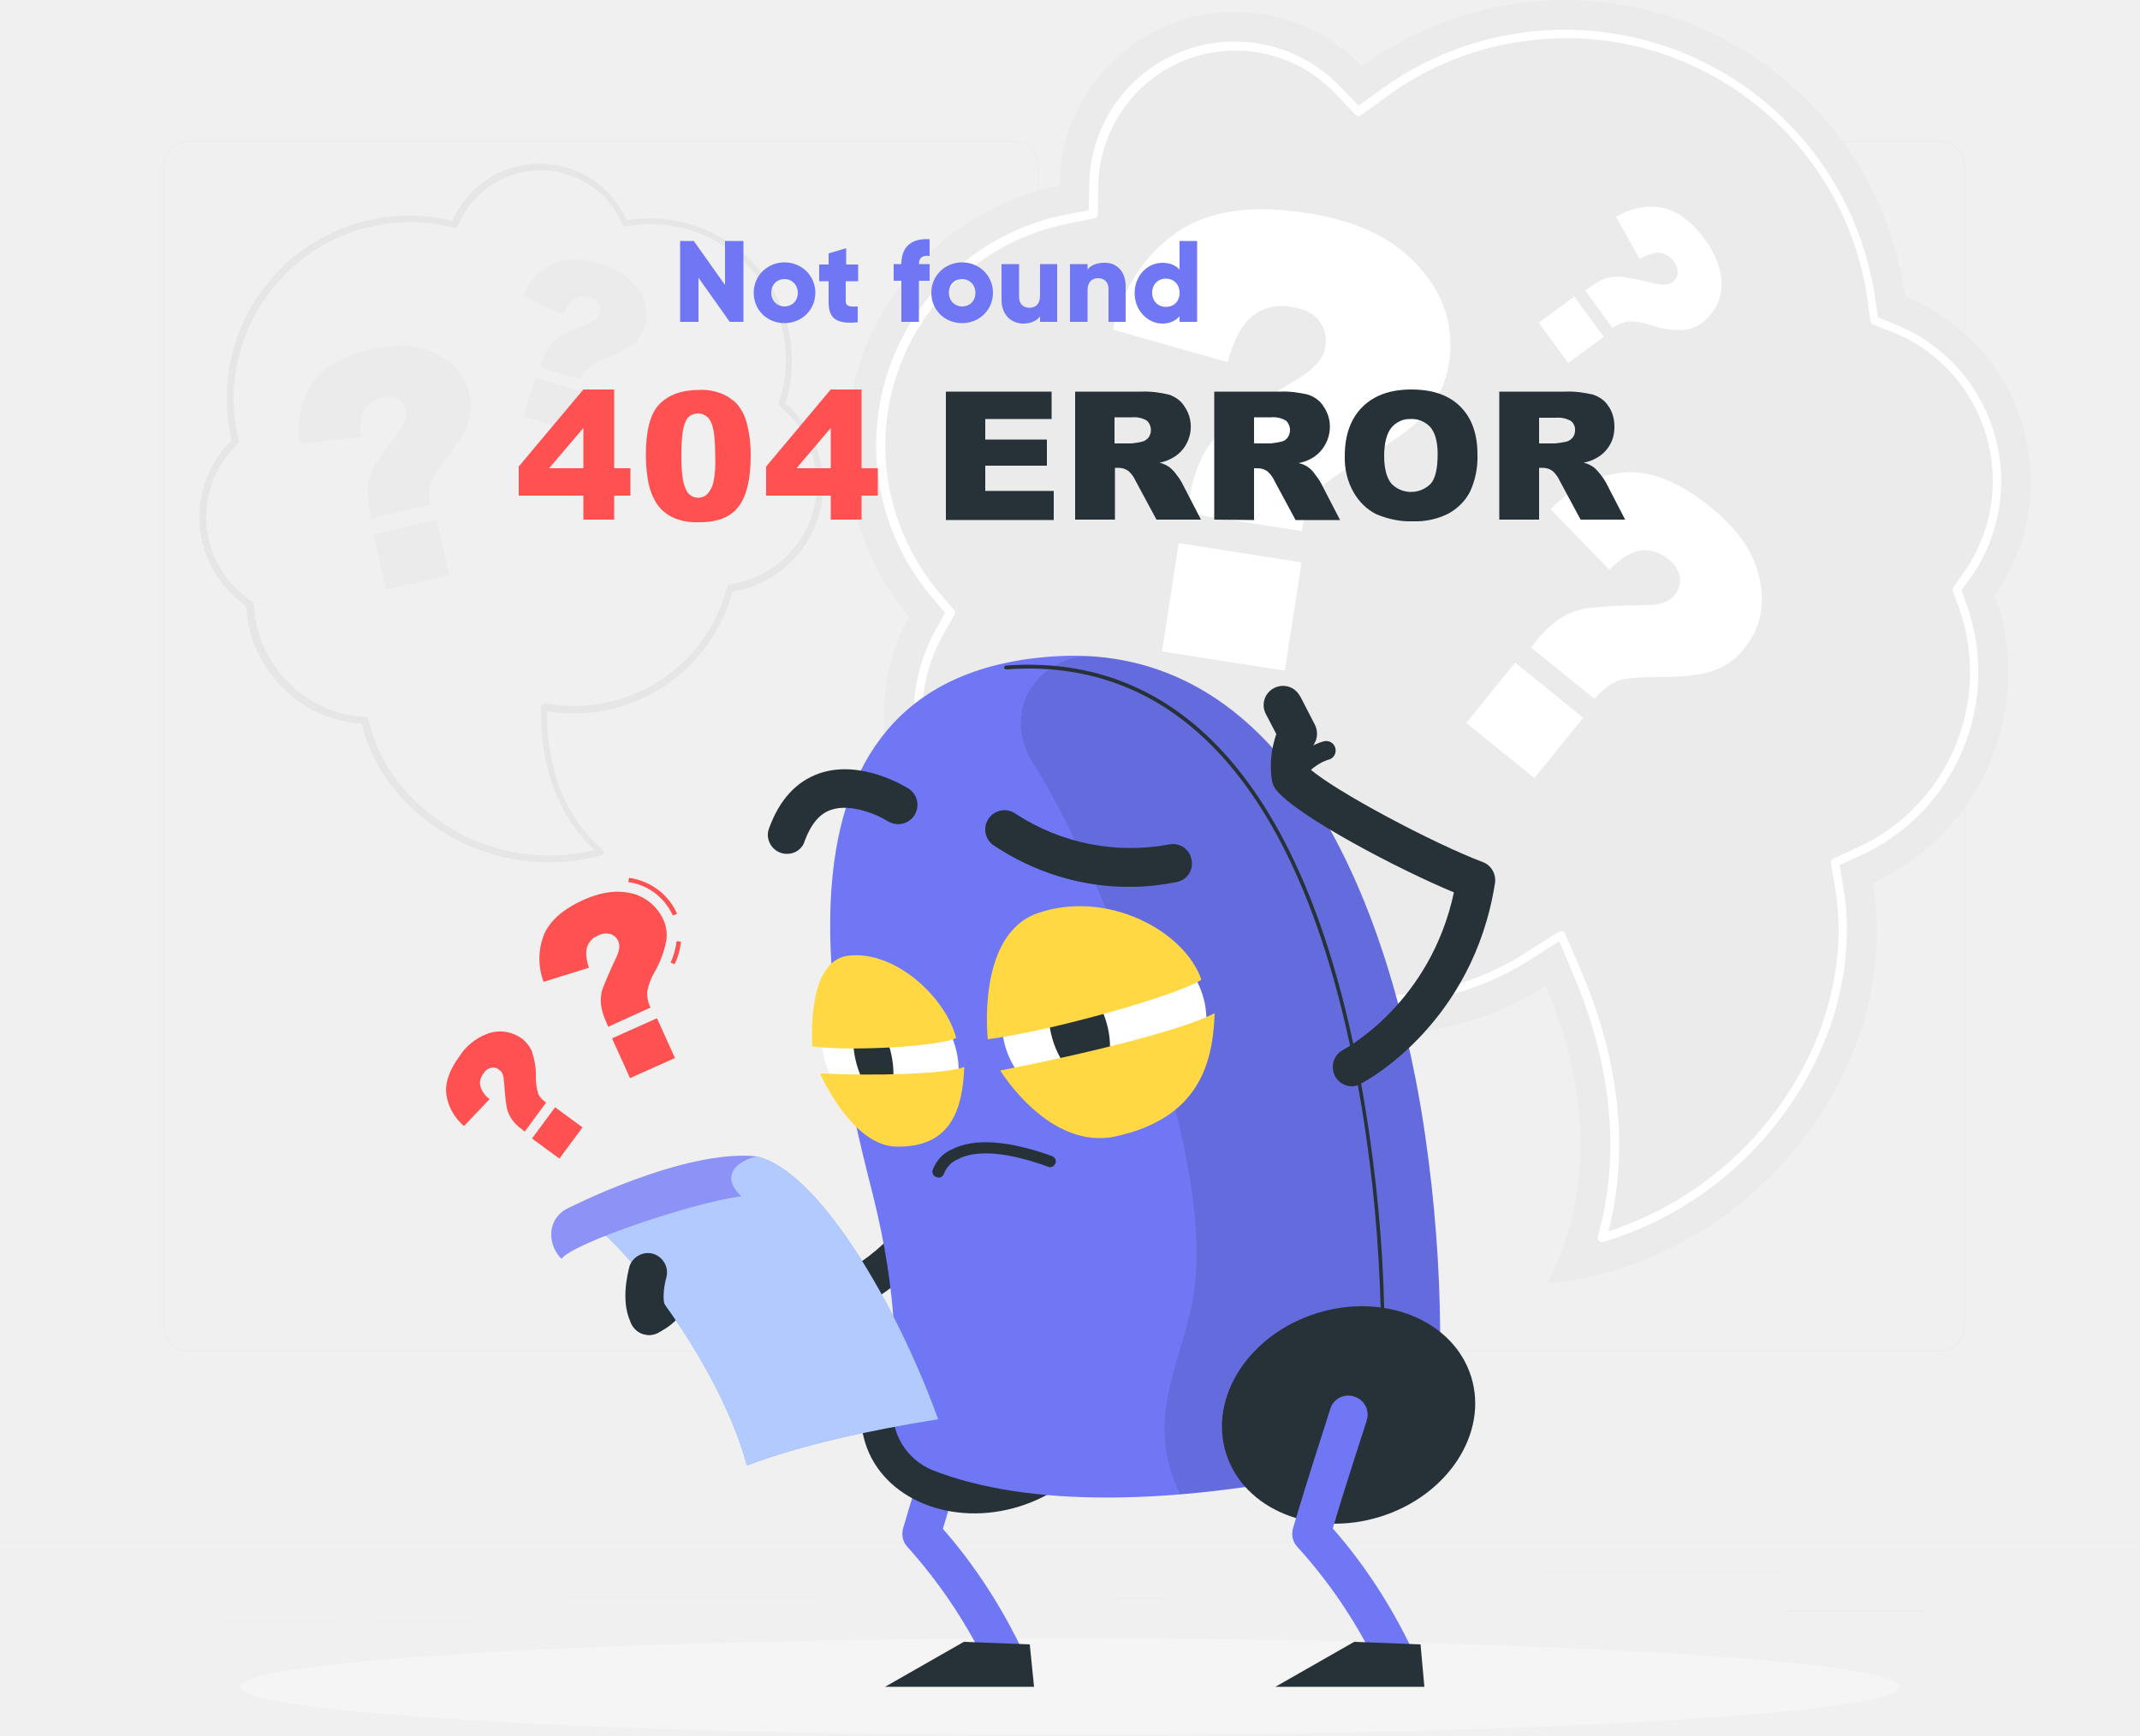
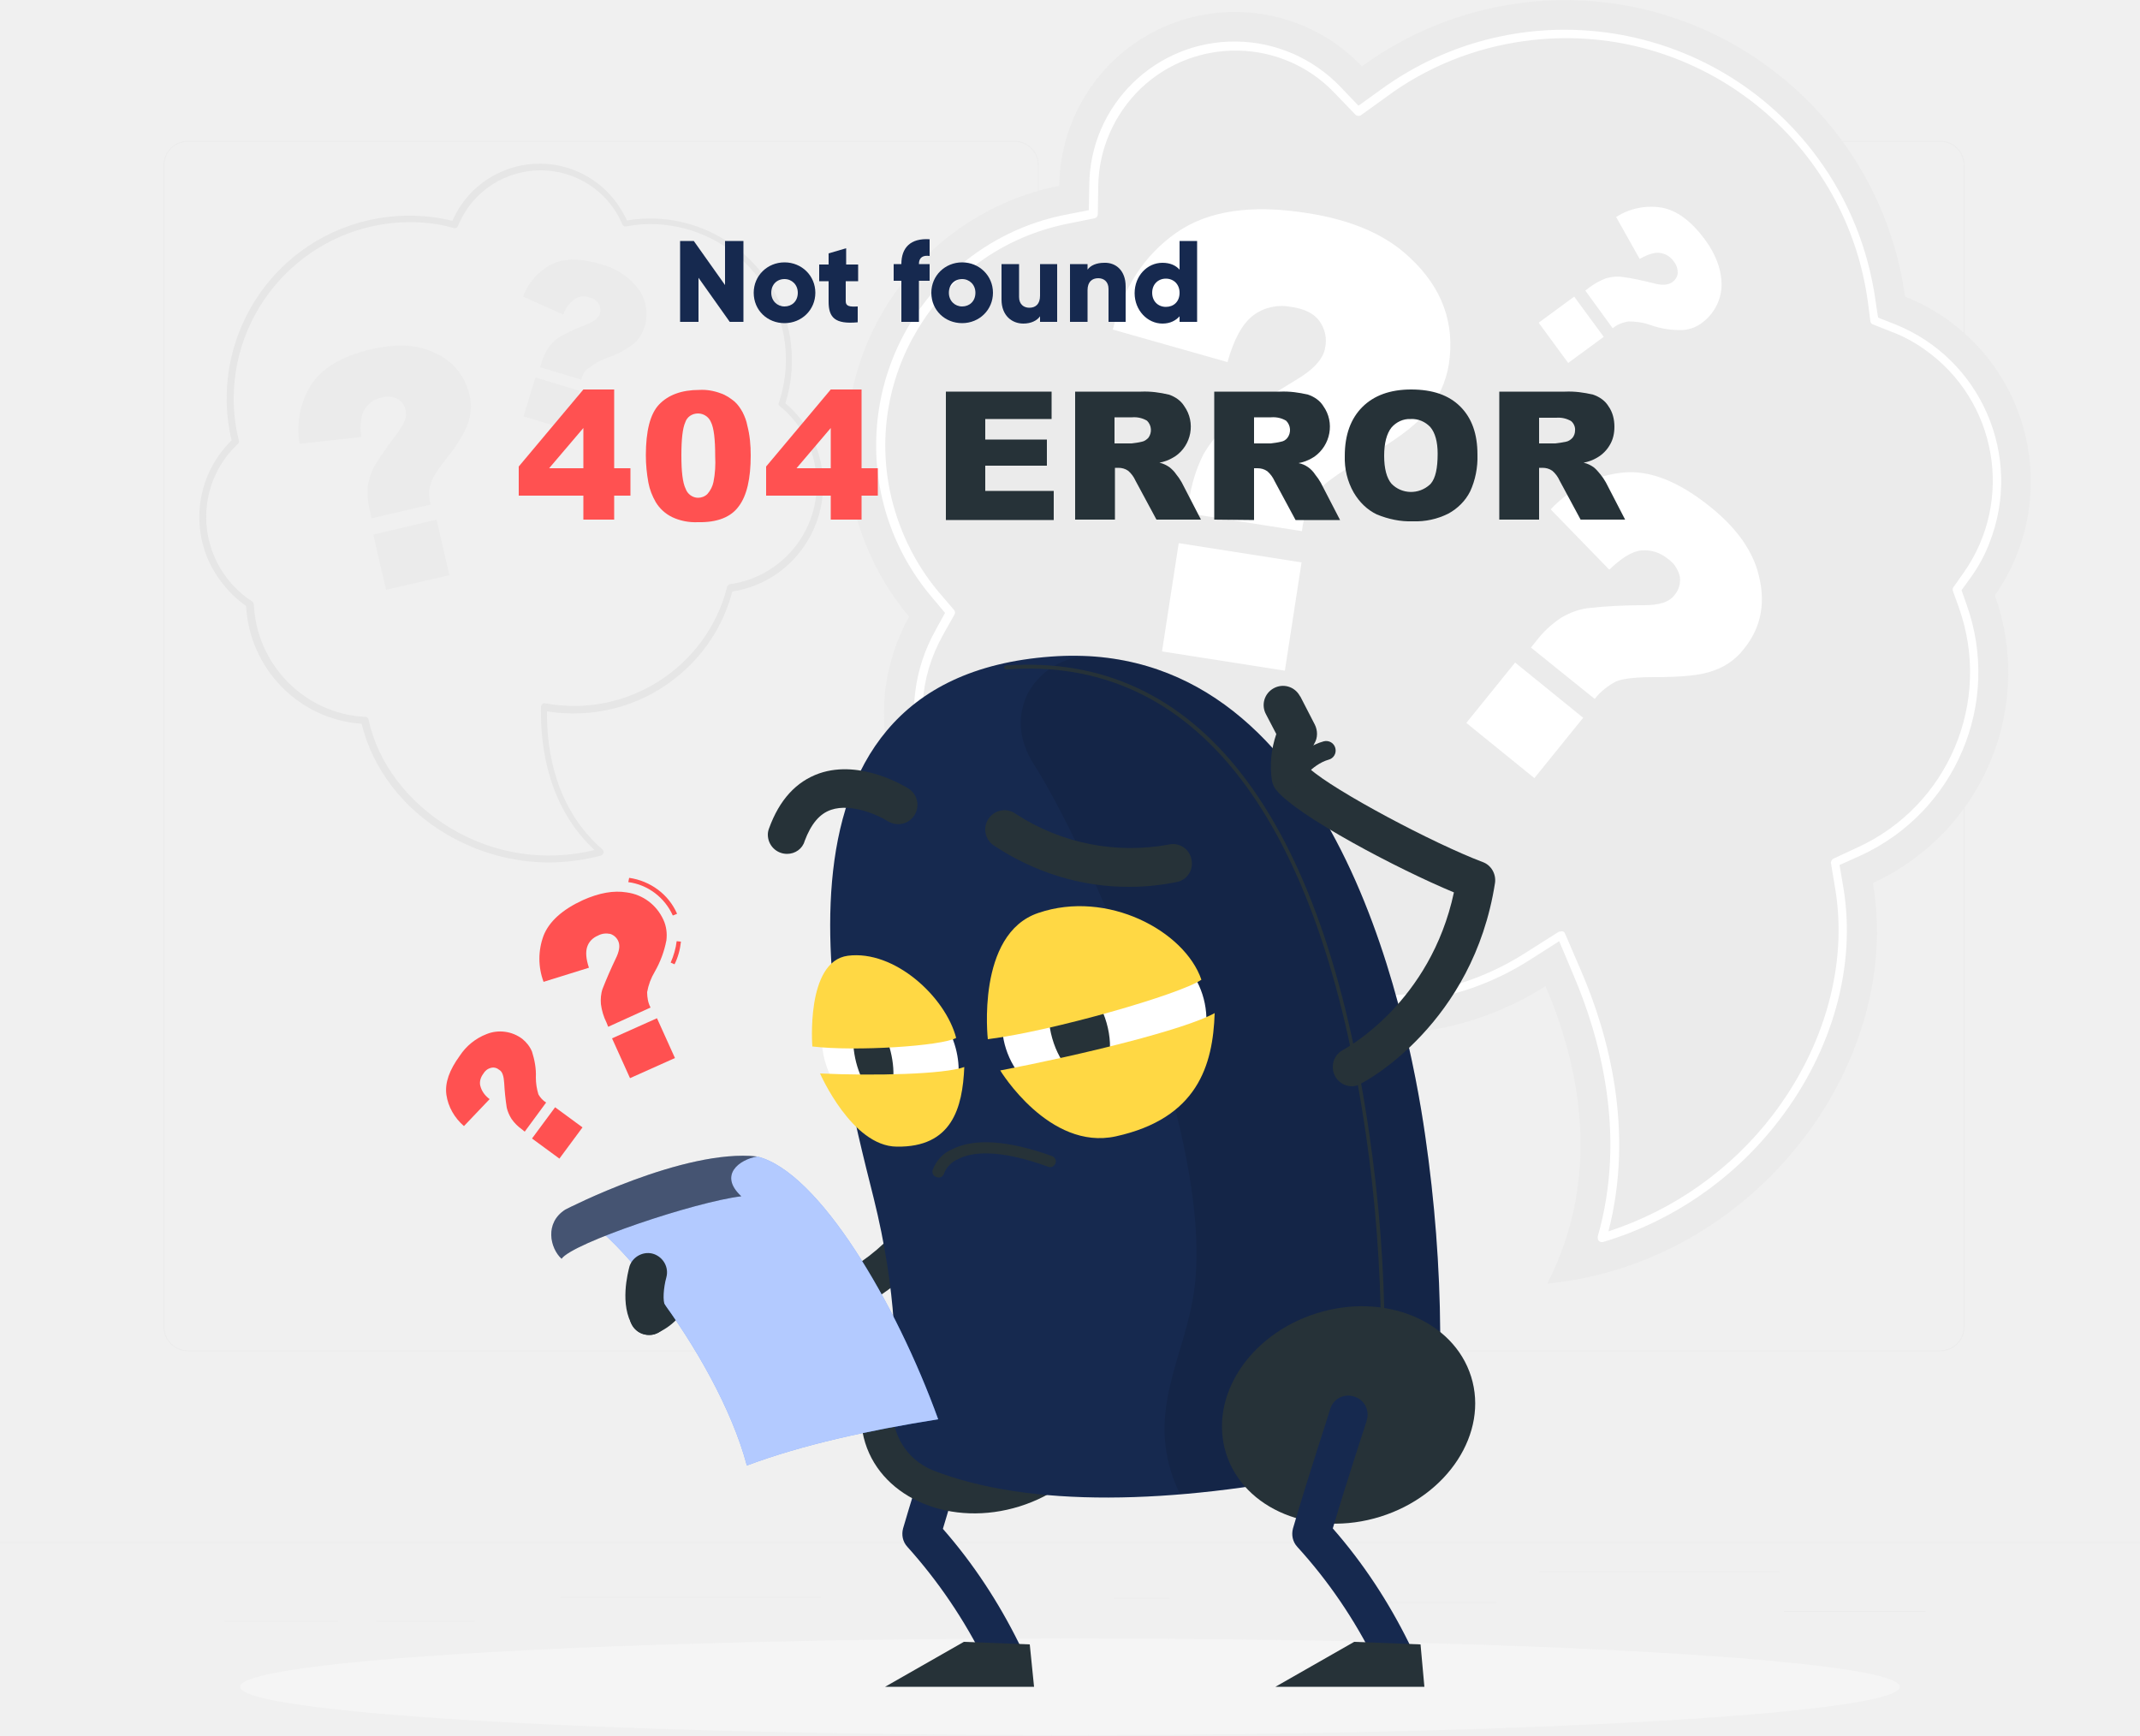
<svg xmlns="http://www.w3.org/2000/svg" version="1.1" id="Layer_1" x="0px" y="0px" viewBox="0 0 500 405.5" style="enable-background:new 0 0 500 405.5;" xml:space="preserve">
  <style type="text/css">
	.st0{fill:#EBEBEB;}
	.st1{fill:#FFFFFF;}
	.st2{fill:#E6E6E6;}
	.st3{fill:#F5F5F5;}
	.st4{fill:#FF5151;}
- 	.st5{fill:#6F77F4;}
+ 	.st5{fill:#16294f;}
	.st6{fill:#263238;}
	.st7{opacity:0.1;enable-background:new    ;}
	.st8{fill:#FFD844;}
	.st9{fill:#407BFF;}
	.st10{opacity:0.6;fill:#FFFFFF;enable-background:new    ;}
	.st11{opacity:0.2;fill:#FFFFFF;enable-background:new    ;}
	.st12{enable-background:new    ;}
</style>
  <g>
    <g id="freepik--background-complete--inject-91">
      <rect id="Rectangle_2156" y="360.3" class="st0" width="500" height="0.2" />
      <rect id="Rectangle_2157" x="416.8" y="376.4" class="st0" width="33.1" height="0.2" />
      <rect id="Rectangle_2158" x="260.3" y="373.3" class="st0" width="12.9" height="0.2" />
      <rect id="Rectangle_2159" x="322.5" y="374.3" class="st0" width="27.1" height="0.2" />
      <rect id="Rectangle_2160" x="359.7" y="367.1" class="st0" width="56.1" height="0.2" />
      <rect id="Rectangle_2161" x="52.5" y="378.7" class="st0" width="26.5" height="0.2" />
      <rect id="Rectangle_2162" x="87.9" y="378.7" class="st0" width="23" height="0.2" />
      <rect id="Rectangle_2163" x="131" y="373.1" class="st0" width="60.8" height="0.2" />
      <path id="Path_8777" class="st0" d="M237,315.7H43.9c-3.1,0-5.7-2.6-5.7-5.7V38.6c0-3.1,2.6-5.7,5.7-5.7H237    c3.2,0,5.7,2.6,5.7,5.7l0,0V310C242.7,313.1,240.2,315.7,237,315.7z M43.9,33.1c-3,0-5.5,2.4-5.5,5.5V310c0,3,2.4,5.5,5.5,5.5H237    c3,0,5.5-2.4,5.5-5.5V38.6c0-3-2.4-5.5-5.5-5.5H43.9z" />
      <path id="Path_8778" class="st0" d="M453.3,315.7H260.2c-3.2,0-5.7-2.6-5.7-5.7V38.6c0-3.1,2.6-5.7,5.7-5.7h193.1    c3.1,0,5.7,2.5,5.7,5.7V310C459,313.1,456.5,315.7,453.3,315.7z M260.2,33.1c-3,0-5.5,2.4-5.5,5.5V310c0,3,2.4,5.5,5.5,5.5h193.1    c3,0,5.5-2.4,5.5-5.5V38.6c0-3-2.4-5.5-5.5-5.5H260.2z" />
      <path id="Path_8779" class="st0" d="M467.1,172.1c3.1-10.8,2.8-22.4-1-33c14.7-21,9.6-50-11.5-64.7c-3-2.1-6.2-3.8-9.5-5.1    c-6.1-44-46.6-74.6-90.5-68.5c-13.2,1.8-25.7,6.9-36.4,14.7c-15.6-16.4-41.6-17-58-1.4c-8,7.7-12.6,18.2-12.7,29.3    c-33.5,6.7-55.2,39.4-48.5,72.9c2.1,10.2,6.7,19.8,13.4,27.8c-12.5,22.5-4.4,50.9,18.1,63.3c10.3,5.7,22.4,7.3,33.8,4.5    c22.3,30.8,64.7,38.9,96.8,18.5c7.5,17.5,13.7,43.7,0.4,69.5c48.4-4.7,83.3-51.1,76.1-93.6C452,199.7,462.7,187.2,467.1,172.1z" />
      <path id="Path_8780" class="st1" d="M374.3,290.2c-0.6,0-1-0.4-1-1c0-0.1,0-0.2,0-0.3c6.8-23.7,0.6-46.5-5.8-61.4l-3.2-7.6    l-6.9,4.4c-28.9,18.4-67.2,11.1-87.4-16.6l-2.8-3.8l-4.6,1.1c-21.2,5.3-42.7-7.6-47.9-28.8c-2.4-9.7-1.1-20,3.8-28.8l2.3-4.2    l-3.1-3.7c-19.6-23.2-16.7-57.8,6.5-77.4c7.1-6,15.5-10.1,24.6-11.9l5.6-1.1l0.1-5.7c0.1-18.8,15.5-33.9,34.3-33.7    c9.2,0.1,18,3.9,24.4,10.6l4.2,4.4l5-3.6C355-2.8,400.8,4.3,424.7,36.9c7.2,9.8,11.8,21.2,13.5,33.3l0.6,4l3.8,1.5    c20.3,8,30.2,31,22.2,51.2c-1.1,2.9-2.6,5.6-4.4,8.1l-2.1,2.9l1.2,3.4c8.2,23-2.6,48.4-24.8,58.6l-4.9,2.2l0.9,5.3    c3,18.1-2.4,37.9-15,54.3c-10.4,13.6-24.8,23.6-41.2,28.5C374.5,290.2,374.4,290.2,374.3,290.2L374.3,290.2z M364.8,217.6    c0.4-0.1,0.8,0.2,0.9,0.6l3.7,8.6c6.4,14.8,12.5,37.3,6.4,60.9c15.3-5,28.7-14.5,38.4-27.2c12.2-16,17.5-35.2,14.6-52.8l-1-6    c-0.1-0.4,0.2-0.9,0.6-1.1l5.6-2.6c21.2-9.7,31.5-34,23.7-56l-1.4-3.9c-0.1-0.3-0.1-0.6,0.1-0.9l2.4-3.4    c11.9-16.9,7.8-40.3-9.2-52.2c-2.4-1.7-5-3.1-7.7-4.1l-4.3-1.7c-0.3-0.1-0.6-0.4-0.6-0.8l-0.6-4.6c-5.4-39-41.3-66.2-80.3-60.8    c-11.7,1.6-22.9,6.1-32.4,13.2l-5.7,4.1c-0.4,0.3-1,0.2-1.3-0.1l-4.9-5.1c-12.2-12.8-32.5-13.2-45.3-1c-6.2,6-9.8,14.2-9.9,22.8    l-0.1,6.5c0,0.5-0.3,0.9-0.8,1l-6.4,1.3c-28.6,5.8-47.2,33.7-41.4,62.3c1.8,8.7,5.7,16.9,11.4,23.7l3.6,4.2    c0.3,0.3,0.3,0.8,0.1,1.1l-2.7,4.8c-1.4,2.5-2.5,5.1-3.3,7.8c-5.8,19.9,5.7,40.8,25.7,46.5c6.3,1.8,13,2,19.5,0.4l5.2-1.3    c0.4-0.1,0.8,0.1,1,0.4l3.2,4.4c19.5,27,56.6,34,84.7,16.1l7.9-5C364.4,217.7,364.6,217.6,364.8,217.6L364.8,217.6z" />
      <path id="Path_8781" class="st1" d="M304.2,124.1l-26.8-4.2l0.4-2.7c0.5-3.8,1.6-7.5,3.3-10.9c1.5-2.7,3.5-5.1,5.8-7.1    c2.4-2,7.6-5.4,15.7-10.3c4.3-2.5,6.6-5.1,7-7.6c0.5-2.2,0-4.5-1.4-6.4c-1.3-1.7-3.5-2.8-6.6-3.2c-3.1-0.6-6.3,0.1-8.8,2    s-4.5,5.5-6,10.9L260,77c2.5-9.9,7.4-17.4,14.8-22.6s17.6-6.7,30.7-4.6c10.3,1.6,18.2,5,23.8,10.3c7.7,7.1,10.7,15.5,9.2,25.1    c-0.7,4.1-2.4,7.9-5.1,11c-2.8,3.4-8,7.2-15.7,11.5c-5.3,3-8.8,5.6-10.4,7.7C305.6,118,304.5,121,304.2,124.1L304.2,124.1z     M275.4,126.9l28.7,4.5l-3.9,25.3l-28.7-4.5L275.4,126.9z" />
      <path id="Path_8782" class="st1" d="M372.6,163.3l-14.9-12l1.2-1.5c1.6-2.1,3.6-4,5.9-5.5c1.9-1.1,3.9-1.9,6.1-2.2    c4.4-0.5,8.8-0.7,13.2-0.7c3.5,0,5.8-0.7,7-2.2c1.1-1.2,1.6-2.8,1.4-4.4c-0.4-1.8-1.4-3.3-2.9-4.3c-1.7-1.4-3.9-2.1-6.1-1.9    c-2.2,0.2-4.7,1.8-7.5,4.5L362.3,119c5-5.2,10.7-8,17-8.6s13.1,2.2,20.4,8.1c5.7,4.6,9.3,9.5,10.9,14.7c2.1,7.1,1.1,13.3-3.3,18.6    c-1.8,2.3-4.3,4-7,4.9c-2.9,1.1-7.4,1.5-13.6,1.5c-4.3,0-7.4,0.3-9.1,1C375.7,160.2,373.9,161.6,372.6,163.3L372.6,163.3z     M354,154.8l15.9,12.9l-11.4,14.1l-15.9-12.9L354,154.8z" />
      <path id="Path_8783" class="st1" d="M376.8,76.7l-6.4-8.8l0.9-0.7c1.2-0.9,2.6-1.7,4-2.2c1.2-0.3,2.4-0.5,3.7-0.3    c2.5,0.3,5,0.9,7.4,1.5c1.9,0.5,3.3,0.4,4.2-0.2c0.8-0.5,1.3-1.3,1.4-2.2c0-1-0.3-2-1-2.8c-0.7-1-1.8-1.7-3.1-1.9    c-1.2-0.2-2.9,0.3-4.8,1.4l-5.5-9.8c3.1-2,6.9-2.8,10.6-2.2c3.5,0.6,6.9,3.1,10.1,7.4c2.5,3.4,3.7,6.6,3.9,9.7    c0.3,3.8-1.4,7.5-4.5,9.8c-1.3,1-2.9,1.6-4.5,1.7c-2.6,0.1-5.2-0.3-7.7-1.2c-1.7-0.6-3.4-0.8-5.1-0.8    C378.9,75.4,377.7,75.9,376.8,76.7z M367.8,69.3l6.9,9.4l-8.3,6.1l-6.9-9.4L367.8,69.3z" />
      <path id="Path_8784" class="st2" d="M128.3,201.5c-8.5,0-16.7-2.3-24-6.6c-10.2-6-17.3-15.4-19.8-25.8c-14.6-1-26.2-12.8-27-27.5    c-2.1-1.5-4-3.3-5.6-5.4c-7.9-10-6.9-24.4,2.2-33.3c-5.4-23,8.8-46,31.8-51.4c6.5-1.5,13.3-1.5,19.8,0.1    c4.9-11.3,18.1-16.4,29.3-11.5c3.4,1.5,6.4,3.8,8.7,6.8c1.1,1.4,2,3,2.8,4.6c18.1-3,35.1,9.3,38.1,27.3c0.8,5.1,0.5,10.4-1.1,15.4    c10.6,9,11.8,24.9,2.8,35.5c-3.9,4.6-9.3,7.6-15.2,8.5c-2.1,8.1-6.9,15.3-13.5,20.4c-8.4,6.6-19.2,9.3-29.8,7.6    c-0.1,9.7,2.2,22.9,13,32.3c0.2,0.2,0.3,0.5,0.2,0.8s-0.3,0.5-0.6,0.6C136.6,200.9,132.5,201.5,128.3,201.5L128.3,201.5z     M95.7,51.9C73,52,54.6,70.5,54.6,93.2c0,3.3,0.4,6.5,1.2,9.7c0.1,0.3,0,0.6-0.2,0.8c-8.9,8.3-9.9,22-2.4,31.6    c1.6,2,3.5,3.8,5.7,5.2c0.2,0.1,0.3,0.4,0.4,0.6c0.6,14.2,11.9,25.7,26.1,26.4c0.4,0,0.6,0.3,0.7,0.6c2.2,10.2,9.2,19.4,19.2,25.4    c10.1,6.1,22.2,7.9,33.6,5.1c-10.7-10-12.7-23.7-12.5-33.5c0-0.4,0.4-0.8,0.8-0.8h0.1c19.1,3.6,37.8-8.3,42.6-27.2    c0.1-0.3,0.3-0.5,0.6-0.6c12.9-1.8,21.9-13.7,20.1-26.6c-0.8-5.9-3.8-11.3-8.4-15c-0.3-0.2-0.4-0.5-0.2-0.9    c5.5-16.5-3.4-34.4-20-40c-5.1-1.7-10.5-2.1-15.7-1.1c-0.4,0.1-0.7-0.1-0.9-0.5C141,42,128.9,37,118.3,41.4    c-5.1,2.1-9.2,6.2-11.3,11.4c-0.2,0.4-0.5,0.6-0.9,0.5C102.7,52.3,99.2,51.9,95.7,51.9z" />
      <path id="Path_8785" class="st0" d="M100.6,117.9l-13.8,3.2l-0.3-1.4c-0.5-1.9-0.7-3.9-0.6-5.9c0.2-1.6,0.7-3.1,1.4-4.6    c1.7-2.8,3.6-5.5,5.6-8.1c1.6-2.1,2.2-3.8,1.9-5.1c-0.2-1.2-0.9-2.2-1.9-2.8c-1.2-0.6-2.6-0.7-3.8-0.3c-1.6,0.3-3,1.3-3.9,2.7    c-0.9,1.4-1.1,3.6-0.8,6.5L70,103.7c-0.8-4.8,0.1-9.7,2.7-13.8c2.5-3.9,7.2-6.7,14-8.3c5.3-1.2,9.8-1.2,13.6,0.3    c5.1,1.9,8.2,5.4,9.4,10.4c0.5,2.1,0.4,4.3-0.3,6.4c-0.7,2.2-2.4,5.1-5.3,8.7c-2,2.5-3.2,4.4-3.5,5.8    C100.1,114.6,100.2,116.3,100.6,117.9z M87.2,124.9l14.8-3.5l3,13l-14.8,3.4L87.2,124.9z" />
      <path id="Path_8786" class="st0" d="M135.8,88.7l-9.6-2.9l0.3-1c0.4-1.4,1-2.6,1.8-3.8c0.7-0.9,1.5-1.7,2.5-2.3    c2-1.1,4.1-2.1,6.3-2.9c1.7-0.7,2.7-1.5,3-2.4c0.3-0.8,0.2-1.7-0.2-2.4c-0.5-0.8-1.3-1.3-2.2-1.5c-1.1-0.4-2.3-0.3-3.3,0.3    c-1.3,0.9-2.3,2.2-2.8,3.7l-9.4-4.2c1.2-3.2,3.5-5.9,6.6-7.5c2.9-1.5,6.8-1.5,11.5-0.1c3.2,0.8,6,2.5,8.2,5    c2.4,2.6,3.1,6.3,2.1,9.7c-0.5,1.5-1.3,2.8-2.4,3.8c-1.9,1.5-4,2.6-6.3,3.4c-1.5,0.5-2.9,1.3-4.2,2.3    C136.6,86.5,136.1,87.6,135.8,88.7z M125.1,88.2l10.3,3.1l-2.8,9.1l-10.3-3.1L125.1,88.2z" />
    </g>
    <g id="freepik--Shadow--inject-91">
      <ellipse id="freepik--path--inject-91" class="st3" cx="250" cy="394.1" rx="193.9" ry="11.3" />
    </g>
    <g id="freepik--question-marks--inject-91">
      <path id="Path_8787" class="st4" d="M157.6,225.3l-0.9-0.4c0.7-1.6,1.2-3.3,1.4-5l1,0.1C158.9,221.9,158.4,223.7,157.6,225.3z     M157.2,213.9c-1.9-4.2-5.8-7.2-10.4-7.8l0.2-1c4.9,0.7,9.2,3.8,11.2,8.4L157.2,213.9z" />
      <path id="Path_8788" class="st4" d="M152,235.4l-9.9,4.5l-0.4-1c-0.7-1.4-1.1-2.8-1.3-4.3c-0.1-1.2,0-2.5,0.4-3.6    c0.9-2.3,1.9-4.6,3-6.9c0.9-1.8,1.1-3.1,0.7-4.1c-0.3-0.8-1-1.5-1.9-1.8c-1-0.2-2-0.1-2.9,0.4c-1.2,0.5-2.1,1.4-2.5,2.6    c-0.4,1.2-0.3,2.8,0.4,4.9l-10.6,3.3c-1.3-3.5-1.3-7.3,0-10.8c1.3-3.3,4.4-6.1,9.2-8.3c3.8-1.7,7.2-2.3,10.2-1.8    c3.8,0.5,7,2.9,8.6,6.4c0.7,1.5,0.9,3.2,0.7,4.8c-0.5,2.6-1.4,5-2.7,7.3c-0.9,1.5-1.5,3.1-1.8,4.8    C151.2,233,151.4,234.3,152,235.4z M143,242.6l10.5-4.7l4.2,9.3l-10.5,4.7L143,242.6z" />
      <path id="Path_8789" class="st4" d="M127.6,257.6l-5,6.8l-0.6-0.5c-1-0.7-1.8-1.5-2.5-2.5c-0.5-0.8-0.9-1.7-1.1-2.6    c-0.3-1.9-0.5-3.9-0.6-5.8c-0.1-1.5-0.4-2.6-1.1-3c-0.6-0.5-1.3-0.7-2-0.5c-0.8,0.2-1.4,0.7-1.8,1.4c-0.6,0.8-0.9,1.8-0.7,2.7    c0.3,1.3,1.1,2.4,2.2,3.2l-6,6.3c-2.2-1.9-3.7-4.5-4.1-7.3s0.7-5.8,3.1-9.1c1.5-2.3,3.7-4.1,6.3-5.1c2.7-1.1,5.9-0.7,8.3,1.1    c1,0.8,1.8,1.8,2.3,3c0.6,1.9,1,4,0.9,6c0,1.4,0.2,2.7,0.6,4C126.2,256.4,126.8,257.1,127.6,257.6L127.6,257.6z M124.3,266    l5.4-7.3l6.4,4.7l-5.4,7.3L124.3,266z" />
    </g>
    <g id="freepik--Character--inject-91">
      <path id="Path_8790" class="st5" d="M234.1,390.5c-1.7,0-3.2-0.9-4-2.4c-4.8-9.7-10.9-18.7-18.1-26.7c-1.1-1.2-1.4-2.8-1-4.3    c3.4-11.7,8.7-27.7,8.7-27.9c0.7-2.4,3.2-3.7,5.6-3s3.7,3.2,3,5.6c0,0.1-0.1,0.2-0.1,0.3c-0.1,0.1-4.6,13.9-7.9,25.1    c7.1,8.1,13,17.1,17.8,26.8c1.1,2.2,0.3,4.9-2,6.1C235.5,390.4,234.8,390.5,234.1,390.5L234.1,390.5z" />
      <path id="Path_8791" class="st6" d="M241.6,394.1h-34.8l18.4-10.5l15.4,0.6L241.6,394.1z" />
      <ellipse id="Ellipse_218" transform="matrix(0.9544 -0.2984 0.2984 0.9544 -87.4178 83.8236)" class="st6" cx="230.8" cy="328.2" rx="30" ry="24.9" />
      <path id="Path_8792" class="st6" d="M151.6,311.9c-2.5,0-4.5-2-4.5-4.5c0-1.8,1.1-3.4,2.8-4.1c1.6-0.7,2.7-2.1,3-3.8    c0.2-2,1.7-3.6,3.7-4c1.1-0.2,2.2-0.5,3.3-0.9c6.1-1.8,13.6-4,37.3,2.7c23.4-13.1,23.6-37.6,23.6-38.6c0-2.5,2-4.5,4.5-4.5l0,0    c2.5,0,4.5,2,4.5,4.4c0,1.3-0.1,32.1-30,47.5c-1,0.5-2.2,0.6-3.3,0.3c-22.6-6.5-29-4.7-34.1-3.2l-1.4,0.4    c-1.3,3.6-4.1,6.4-7.6,7.9C152.9,311.8,152.3,311.9,151.6,311.9z" />
      <path id="Path_8793" class="st5" d="M204.1,279.8c-8.5-33.8-31.2-121.1,41.5-126.4c65.2-4.8,83.1,82,87.4,112    c2.2,15.2,3.4,30.5,3.5,45.8c0.2,16-11.1,29.9-26.8,33c-35.5,7.2-69.1,8.2-91.8-0.7c-6.1-2.5-9.9-8.7-9.2-15.2    C209.6,318.6,209.6,301.9,204.1,279.8z" />
      <path id="Path_8794" class="st7" d="M333,265.4c-4.1-28.3-20.2-107-76.7-112c-6.6-0.7-12.9,2.7-16.1,8.5    c-2.5,4.9-2.4,10.8,1.3,16.6c12.4,19.3,42.1,86,37.6,122.3c-2,16.5-12.4,29.7-3.4,48.3c11.4-1,22.7-2.7,33.9-5    c15.7-3.1,26.9-17,26.8-33C336.3,295.9,335.2,280.6,333,265.4z" />
      <path id="Path_8795" class="st6" d="M323.2,311.7c-0.2,0-0.4-0.2-0.5-0.4c-0.2-15.3-1.3-30.6-3.5-45.8    c-10.8-74.7-39.9-112.4-84.1-109.1c-0.2,0-0.5-0.2-0.5-0.4l0,0c0-0.2,0.2-0.5,0.4-0.5c44.8-3.3,74.2,34.7,85,109.9    c2.2,15.2,3.4,30.5,3.5,45.9C323.6,311.5,323.4,311.7,323.2,311.7L323.2,311.7L323.2,311.7z" />
      <ellipse id="Ellipse_219" transform="matrix(0.9544 -0.2984 0.2984 0.9544 -84.294 109.0897)" class="st6" cx="315.1" cy="330.6" rx="30" ry="24.9" />
      <path id="Path_8796" class="st5" d="M325.3,390.5c-1.7,0-3.2-0.9-4-2.4c-4.8-9.7-10.9-18.7-18.2-26.7c-1.1-1.2-1.4-2.8-1-4.3    c3.4-11.7,8.7-27.7,8.7-27.9c0.7-2.4,3.3-3.7,5.6-2.9c2.4,0.7,3.7,3.3,2.9,5.6v0.1c0,0.1-4.6,13.9-7.9,25.1    c7.1,8.1,13,17.1,17.8,26.8c1.1,2.2,0.3,4.9-2,6.1C326.7,390.4,326,390.5,325.3,390.5L325.3,390.5z" />
      <path id="Path_8797" class="st6" d="M315.9,253.8c-2.5,0-4.5-2-4.5-4.5c0-1.7,0.9-3.2,2.4-4l0,0c0.9-0.5,20.4-11.1,25.9-36.8    c-13-5.4-36.4-17.7-41.5-23.9c-0.5-0.6-0.8-1.3-1-2.1c-0.6-3.7-0.2-7.5,1-11l-2.4-4.6c-1.2-2.2-0.4-4.9,1.8-6.1    c2.2-1.2,4.9-0.4,6.1,1.8c0,0,0,0.1,0.1,0.1l3.4,6.6c0.7,1.4,0.7,3.1-0.1,4.4c-0.9,1.8-1.3,3.9-1.1,5.9c5.8,5.2,29,17.5,40.4,21.8    c2,0.7,3.2,2.8,2.9,4.9c-5.1,32.8-30.1,46.3-31.2,46.8C317.3,253.6,316.6,253.8,315.9,253.8z" />
      <path id="Path_8798" class="st6" d="M301.6,184c-1.2,0-2.2-1-2.2-2.3c0-0.4,0.1-0.8,0.4-1.2c0.2-0.2,3.9-5.8,9.5-7.3    c1.2-0.3,2.4,0.4,2.7,1.6c0.3,1.2-0.4,2.4-1.6,2.7c-3.9,1.1-6.9,5.4-6.9,5.5C303,183.7,302.3,184,301.6,184L301.6,184z" />
      <path id="Path_8799" class="st6" d="M332.8,394.1H298l18.4-10.5l15.5,0.6L332.8,394.1z" />
      <ellipse id="Ellipse_220" transform="matrix(0.9961 -8.801227e-02 8.801227e-02 0.9961 -20.007 23.633)" class="st1" cx="258" cy="238.7" rx="23.9" ry="21.5" />
      <ellipse id="Ellipse_221" transform="matrix(0.9617 -0.274 0.274 0.9617 -56.3218 78.3163)" class="st6" cx="252.2" cy="240.8" rx="6.6" ry="12" />
      <path id="Path_8800" class="st8" d="M230.8,242.8c15.1-1.9,45-10.5,49.9-13.9c-3.9-11.4-22-21.1-38.1-15.6    C228,218.2,230.8,242.8,230.8,242.8z" />
      <path id="Path_8801" class="st8" d="M233.7,250.1c18.8-3.6,43.1-9.5,50.1-13.4c-0.4,12.2-4,24.6-23.1,28.8    C245.1,268.9,233.7,250.1,233.7,250.1z" />
      <ellipse id="Ellipse_222" transform="matrix(0.8339 -0.5519 0.5519 0.8339 -101.3875 155.7158)" class="st1" cx="208" cy="246.3" rx="14.7" ry="18.6" />
      <path id="Path_8802" class="st6" d="M208.3,246.6c1.1,5.4,0.1,9.8-2.2,10s-5.2-4.1-6.3-9.4s-0.1-9.8,2.2-10    S207.2,241.2,208.3,246.6z" />
      <path id="Path_8803" class="st8" d="M189.8,244.5c10.1,1.2,30.2-0.1,33.6-2c-2.5-9.6-14.4-20.6-25.3-19.2    C188.2,224.6,189.8,244.5,189.8,244.5z" />
      <path id="Path_8804" class="st8" d="M191.6,250.8c12.6,0.6,29,0.2,33.7-1.5c-0.4,9.6-2.9,18.8-15.8,18.6    C199,267.8,191.6,250.8,191.6,250.8z" />
      <path id="Path_8805" class="st6" d="M264.1,207.2c-11.4,0.1-22.6-3.4-32.1-9.8c-2-1.5-2.4-4.3-0.9-6.3s4.3-2.4,6.3-0.9l0,0    c10.6,6.9,23.4,9.4,35.8,7.1c2.4-0.5,4.8,1.1,5.2,3.6c0.5,2.4-1.1,4.8-3.6,5.2l0,0C271.3,206.8,267.7,207.2,264.1,207.2z" />
      <path id="Path_8806" class="st6" d="M183.9,199.5c-2.5,0-4.5-2-4.5-4.5c0-0.5,0.1-1,0.3-1.5c2.4-6.6,6.3-10.9,11.7-12.8    c9.8-3.4,20.3,3.2,20.8,3.5c2.1,1.3,2.8,4,1.5,6.2c-1.3,2.1-4,2.8-6.2,1.5c-0.1,0-0.1-0.1-0.2-0.1c-2-1.3-8.4-4.2-13.1-2.6    c-2.7,0.9-4.7,3.3-6.2,7.3C187.5,198.3,185.8,199.5,183.9,199.5z" />
      <path id="Path_8807" class="st6" d="M219.2,275.1c-0.1,0-0.3,0-0.4-0.1c-0.7-0.2-1.1-0.9-0.9-1.6c0.8-2.2,2.4-4,4.6-4.9    c5.1-2.6,13-2.1,23.3,1.6c0.7,0.3,1.1,1,0.8,1.7s-1,1.1-1.7,0.8l0,0c-11.8-4.3-18-3.4-21-1.8c-1.5,0.6-2.7,1.8-3.3,3.3    C220.4,274.8,219.8,275.2,219.2,275.1L219.2,275.1z" />
      <path id="Path_8808" class="st9" d="M176.9,270.2c-15.6,1.4-30.9,5.9-44.8,13.1c7.7-1.5,35.4,32.7,42.4,59.1    c13.1-4.9,28.4-8.2,44.7-10.8C209.4,304.5,191.3,273.7,176.9,270.2z" />
      <path id="Path_8809" class="st10" d="M176.9,270.2c-15.6,1.4-30.9,5.9-44.8,13.1c7.7-1.5,35.4,32.7,42.4,59.1    c13.1-4.9,28.4-8.2,44.7-10.8C209.4,304.5,191.3,273.7,176.9,270.2z" />
      <path id="Path_8810" class="st5" d="M176.9,270.2c-17.1-1.9-44.8,12.4-44.8,12.4c-4.9,3.1-3.6,9-0.9,11.5    c2.6-3.7,31.2-13.3,42-14.6C167.8,274.5,172.8,270.9,176.9,270.2z" />
      <path id="Path_8811" class="st11" d="M176.9,270.2c-17.1-1.9-44.8,12.4-44.8,12.4c-4.9,3.1-3.6,9-0.9,11.5    c2.6-3.7,31.2-13.3,42-14.6C167.8,274.5,172.8,270.9,176.9,270.2z" />
      <path id="Path_8812" class="st6" d="M151.7,311.9c-1.5,0-2.9-0.7-3.8-2c-3.2-5-1.2-12.6-0.8-14.1c0.8-2.3,3.4-3.6,5.7-2.8    c2.2,0.8,3.5,3.1,2.9,5.4c-0.7,2.5-0.9,5.7-0.3,6.6c1.4,2.1,0.8,4.9-1.3,6.2C153.4,311.7,152.5,311.9,151.7,311.9z" />
    </g>
    <g id="freepik--error-400--inject-91">
      <path id="Path_8813" class="st4" d="M136.3,115.8h-15.1V109l15.1-18h7.2v18.4h3.8v6.4h-3.8v5.6h-7.2V115.8z M136.3,109.4V100    l-8,9.4H136.3z" />
      <path id="Path_8813_00000119821639511562270130000006371444465030592681_" class="st4" d="M194.1,115.8H179V109l15.1-18h7.2v18.4    h3.8v6.4h-3.8v5.6h-7.2V115.8z M194.1,109.4V100l-8,9.4H194.1z" />
      <path id="Path_8814" class="st4" d="M150.9,106.4c0-5.7,1-9.7,3.1-11.9s5.2-3.4,9.4-3.4c1.7-0.1,3.4,0.2,5,0.8    c1.2,0.4,2.2,1.1,3.2,1.9c0.8,0.7,1.4,1.6,1.9,2.5c0.5,1,0.9,2,1.1,3.1c0.6,2.3,0.8,4.6,0.8,7c0,5.4-0.9,9.4-2.8,11.9    c-1.8,2.5-5,3.8-9.5,3.7c-2.1,0.1-4.2-0.3-6.1-1.2c-1.6-0.8-2.9-2-3.8-3.5c-0.8-1.4-1.4-2.9-1.7-4.5    C151.1,110.6,150.9,108.5,150.9,106.4L150.9,106.4z M159.2,106.4c0,3.8,0.3,6.4,1,7.8c0.4,1.2,1.6,2.1,2.9,2.1    c0.8,0,1.6-0.3,2.2-0.9c0.7-0.8,1.2-1.8,1.4-2.8c0.4-2,0.5-4,0.4-6c0-4-0.3-6.6-1-8c-0.5-1.2-1.7-2-3-2c-1.4,0-2.6,0.8-3,2.1    C159.5,100,159.2,102.6,159.2,106.4L159.2,106.4z" />
      <path id="Path_8816" class="st6" d="M220.9,91.5h24.8v6.4h-15.5v4.8h14.4v6.1h-14.4v5.9h16v6.8H221v-30H220.9z" />
      <path id="Path_8817" class="st6" d="M251.2,121.4V91.5h15.4c2.2-0.1,4.4,0.2,6.5,0.7c1.5,0.5,2.8,1.4,3.6,2.7    c2.7,3.8,1.7,9.1-2.1,11.7c-0.2,0.1-0.3,0.2-0.5,0.3c-1,0.6-2.1,1-3.2,1.2c0.9,0.2,1.7,0.6,2.4,1.1c0.6,0.5,1.1,1,1.5,1.6    c0.5,0.6,0.9,1.2,1.3,1.9l4.5,8.7h-10.4l-4.9-9.1c-0.4-0.9-1-1.7-1.7-2.3c-0.7-0.5-1.5-0.7-2.3-0.7h-0.8v12.1L251.2,121.4z     M260.5,103.6h3.9c0.8-0.1,1.6-0.2,2.4-0.4c0.6-0.1,1.1-0.5,1.5-0.9c0.9-1.2,0.8-2.9-0.3-4c-1-0.6-2.2-0.9-3.5-0.8h-4.1v6.1H260.5    z" />
      <path id="Path_8818" class="st6" d="M283.7,121.4V91.5h15.4c2.2-0.1,4.4,0.2,6.5,0.7c1.5,0.5,2.8,1.4,3.6,2.7    c2.7,3.8,1.7,9.1-2.1,11.8c-0.2,0.1-0.3,0.2-0.5,0.3c-1,0.6-2.1,1-3.2,1.2c1.6,0.3,3,1.3,3.9,2.7c0.5,0.6,0.9,1.2,1.3,1.9l4.5,8.7    h-10.4l-4.9-9.1c-0.4-0.9-1-1.7-1.7-2.3c-0.7-0.5-1.5-0.7-2.3-0.7H293v12.1L283.7,121.4L283.7,121.4z M293,103.6h3.9    c0.8-0.1,1.6-0.2,2.4-0.4c0.6-0.1,1.1-0.4,1.5-0.9c0.9-1.2,0.8-2.9-0.3-4c-1-0.6-2.2-0.9-3.5-0.8h-4V103.6z" />
      <path id="Path_8819" class="st6" d="M314.2,106.5c0-4.9,1.4-8.7,4.1-11.4c2.7-2.7,6.5-4.1,11.4-4.1c5,0,8.8,1.3,11.5,4    s4,6.4,4,11.2c0.1,3-0.5,6-1.7,8.6c-1.1,2.2-2.9,4-5.1,5.2c-2.6,1.3-5.4,1.9-8.3,1.8c-2.9,0.1-5.7-0.5-8.4-1.6    c-2.3-1.1-4.1-2.9-5.4-5.1C314.8,112.5,314.1,109.5,314.2,106.5z M323.4,106.5c0,3,0.6,5.2,1.7,6.5c2.4,2.5,6.4,2.6,9,0.2    c0.1-0.1,0.1-0.1,0.2-0.2c1.1-1.3,1.6-3.6,1.6-7c0-2.8-0.6-4.9-1.7-6.2c-1.2-1.3-2.9-2-4.6-1.9c-1.7-0.1-3.4,0.7-4.5,2    C324,101.3,323.4,103.5,323.4,106.5L323.4,106.5z" />
      <path id="Path_8820" class="st6" d="M350.3,121.4V91.5h15.4c2.2-0.1,4.4,0.2,6.5,0.7c1.5,0.5,2.8,1.4,3.6,2.7    c1,1.4,1.4,3.1,1.4,4.8c0,1.5-0.3,3-1.1,4.3c-0.7,1.2-1.7,2.2-2.9,2.9c-1,0.6-2.1,1-3.2,1.2c0.9,0.2,1.7,0.6,2.4,1.1    c0.6,0.5,1,1,1.5,1.6s0.9,1.2,1.3,1.9l4.5,8.7h-10.4l-4.9-9.1c-0.4-0.9-1-1.7-1.7-2.3c-0.7-0.5-1.5-0.7-2.3-0.7h-0.8v12.1    L350.3,121.4z M359.5,103.6h3.9c0.8-0.1,1.6-0.2,2.5-0.4c0.6-0.1,1.1-0.5,1.5-0.9c0.4-0.5,0.6-1.1,0.6-1.7    c0.1-0.8-0.3-1.7-0.9-2.2c-1-0.6-2.2-0.9-3.5-0.8h-4v6H359.5z" />
    </g>
    <g class="st12">
      <path class="st5" d="M173.7,56.3v18.9h-3.2l-7.3-10.3v10.3h-4.3V56.3h3.2l7.3,10.3V56.3H173.7z" />
      <path class="st5" d="M176.1,68.4c0-4,3.2-7.1,7.2-7.1s7.2,3.1,7.2,7.1s-3.2,7.1-7.2,7.1S176.1,72.5,176.1,68.4z M186.4,68.4    c0-1.9-1.4-3.2-3.1-3.2c-1.8,0-3.1,1.3-3.1,3.2s1.4,3.2,3.1,3.2C185,71.6,186.4,70.4,186.4,68.4z" />
      <path class="st5" d="M197.6,65.6v4.8c0,1.2,1,1.3,2.8,1.2v3.7c-5.3,0.5-6.8-1.1-6.8-4.8v-4.8h-2.2v-3.9h2.2v-2.6l4.1-1.2v3.8h2.8    v3.9H197.6z" />
      <path class="st5" d="M214.7,61.7h2.5v3.9h-2.5v9.6h-4.1v-9.6h-1.8v-3.9h1.8c0-3.8,2.1-6.1,6.6-5.8v3.9    C215.7,59.6,214.7,60.1,214.7,61.7z" />
      <path class="st5" d="M217.6,68.4c0-4,3.2-7.1,7.2-7.1s7.2,3.1,7.2,7.1s-3.2,7.1-7.2,7.1S217.6,72.5,217.6,68.4z M227.9,68.4    c0-1.9-1.4-3.2-3.1-3.2c-1.8,0-3.1,1.3-3.1,3.2s1.4,3.2,3.1,3.2C226.5,71.6,227.9,70.4,227.9,68.4z" />
      <path class="st5" d="M247,61.7v13.5H243v-1.3c-0.7,1-2.1,1.7-3.9,1.7c-2.7,0-5.1-1.9-5.1-5.6v-8.3h4.1v7.7c0,1.7,1.1,2.5,2.4,2.5    c1.5,0,2.5-0.9,2.5-2.8v-7.4H247z" />
      <path class="st5" d="M263,66.9v8.3H259v-7.7c0-1.7-1.1-2.5-2.4-2.5c-1.5,0-2.5,0.9-2.5,2.8v7.4H250V61.7h4.1v1.3    c0.7-1,2.1-1.6,3.9-1.6C260.7,61.3,263,63.2,263,66.9z" />
      <path class="st5" d="M279.7,56.3v18.9h-4.1v-1.3c-0.9,1-2.2,1.7-4,1.7c-3.5,0-6.5-3.1-6.5-7.1s2.9-7.1,6.5-7.1    c1.8,0,3.1,0.6,4,1.6v-6.7H279.7z M275.6,68.4c0-2-1.4-3.3-3.2-3.3s-3.2,1.3-3.2,3.3s1.4,3.3,3.2,3.3S275.6,70.5,275.6,68.4z" />
    </g>
  </g>
</svg>
